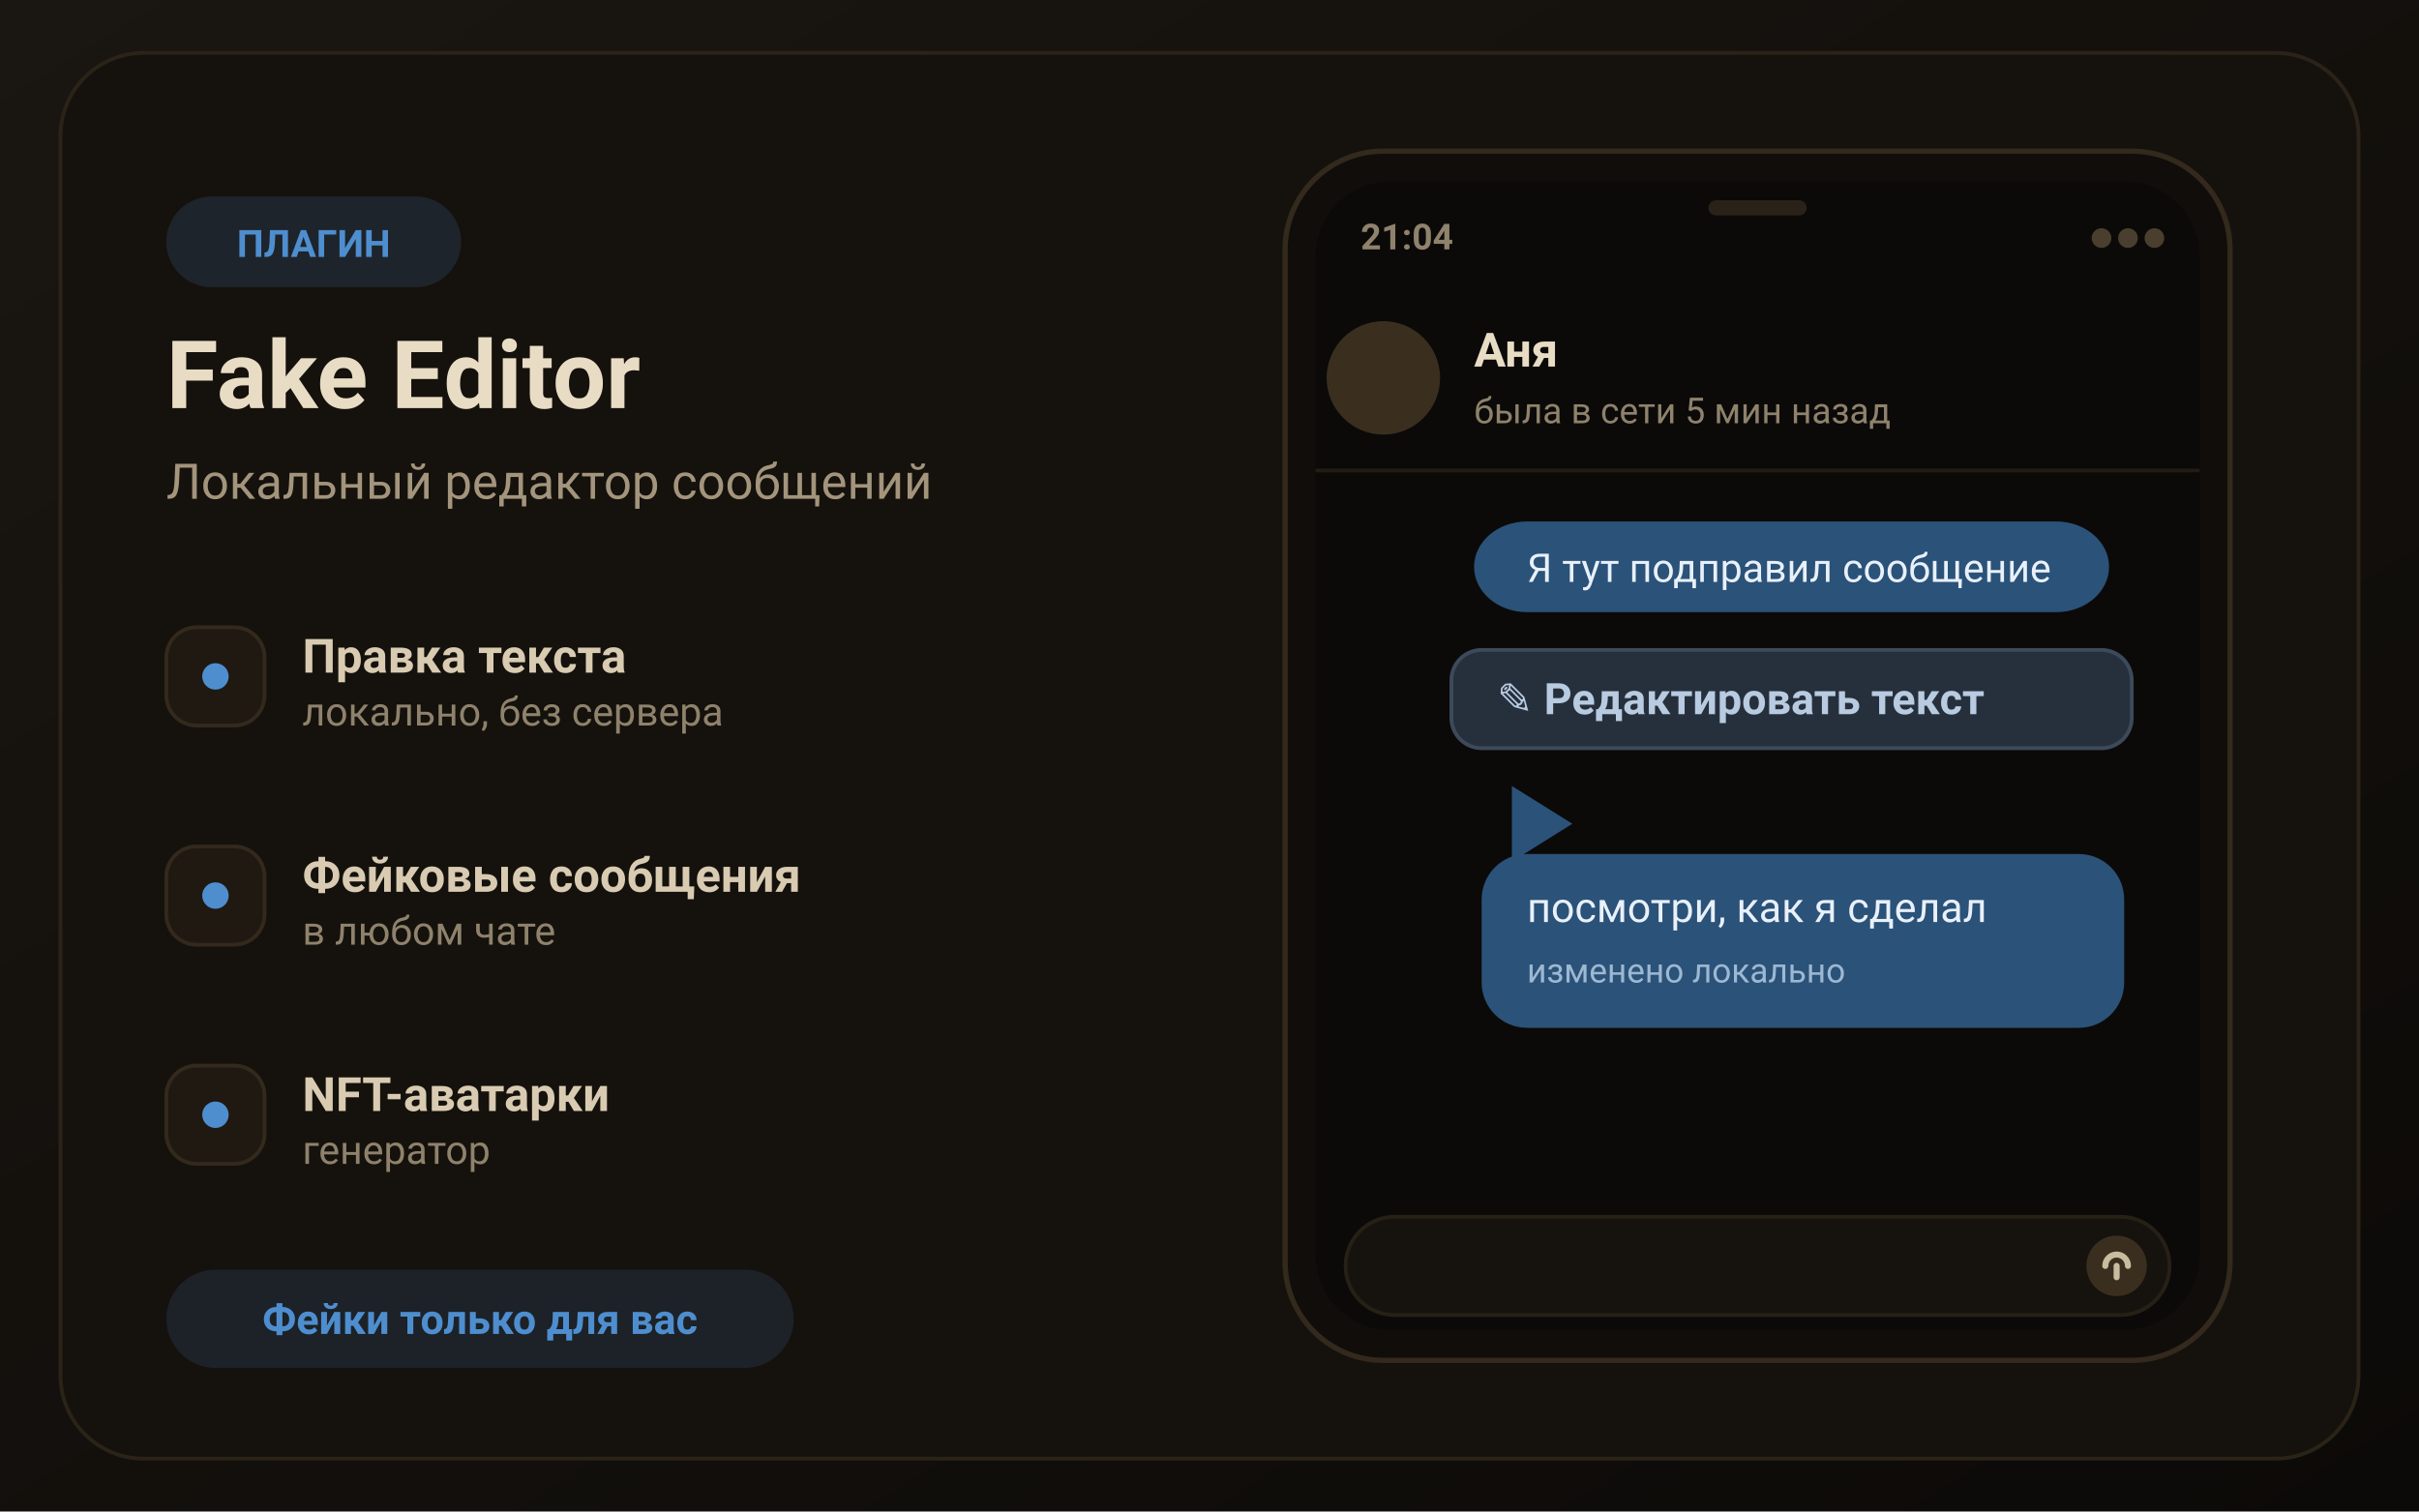
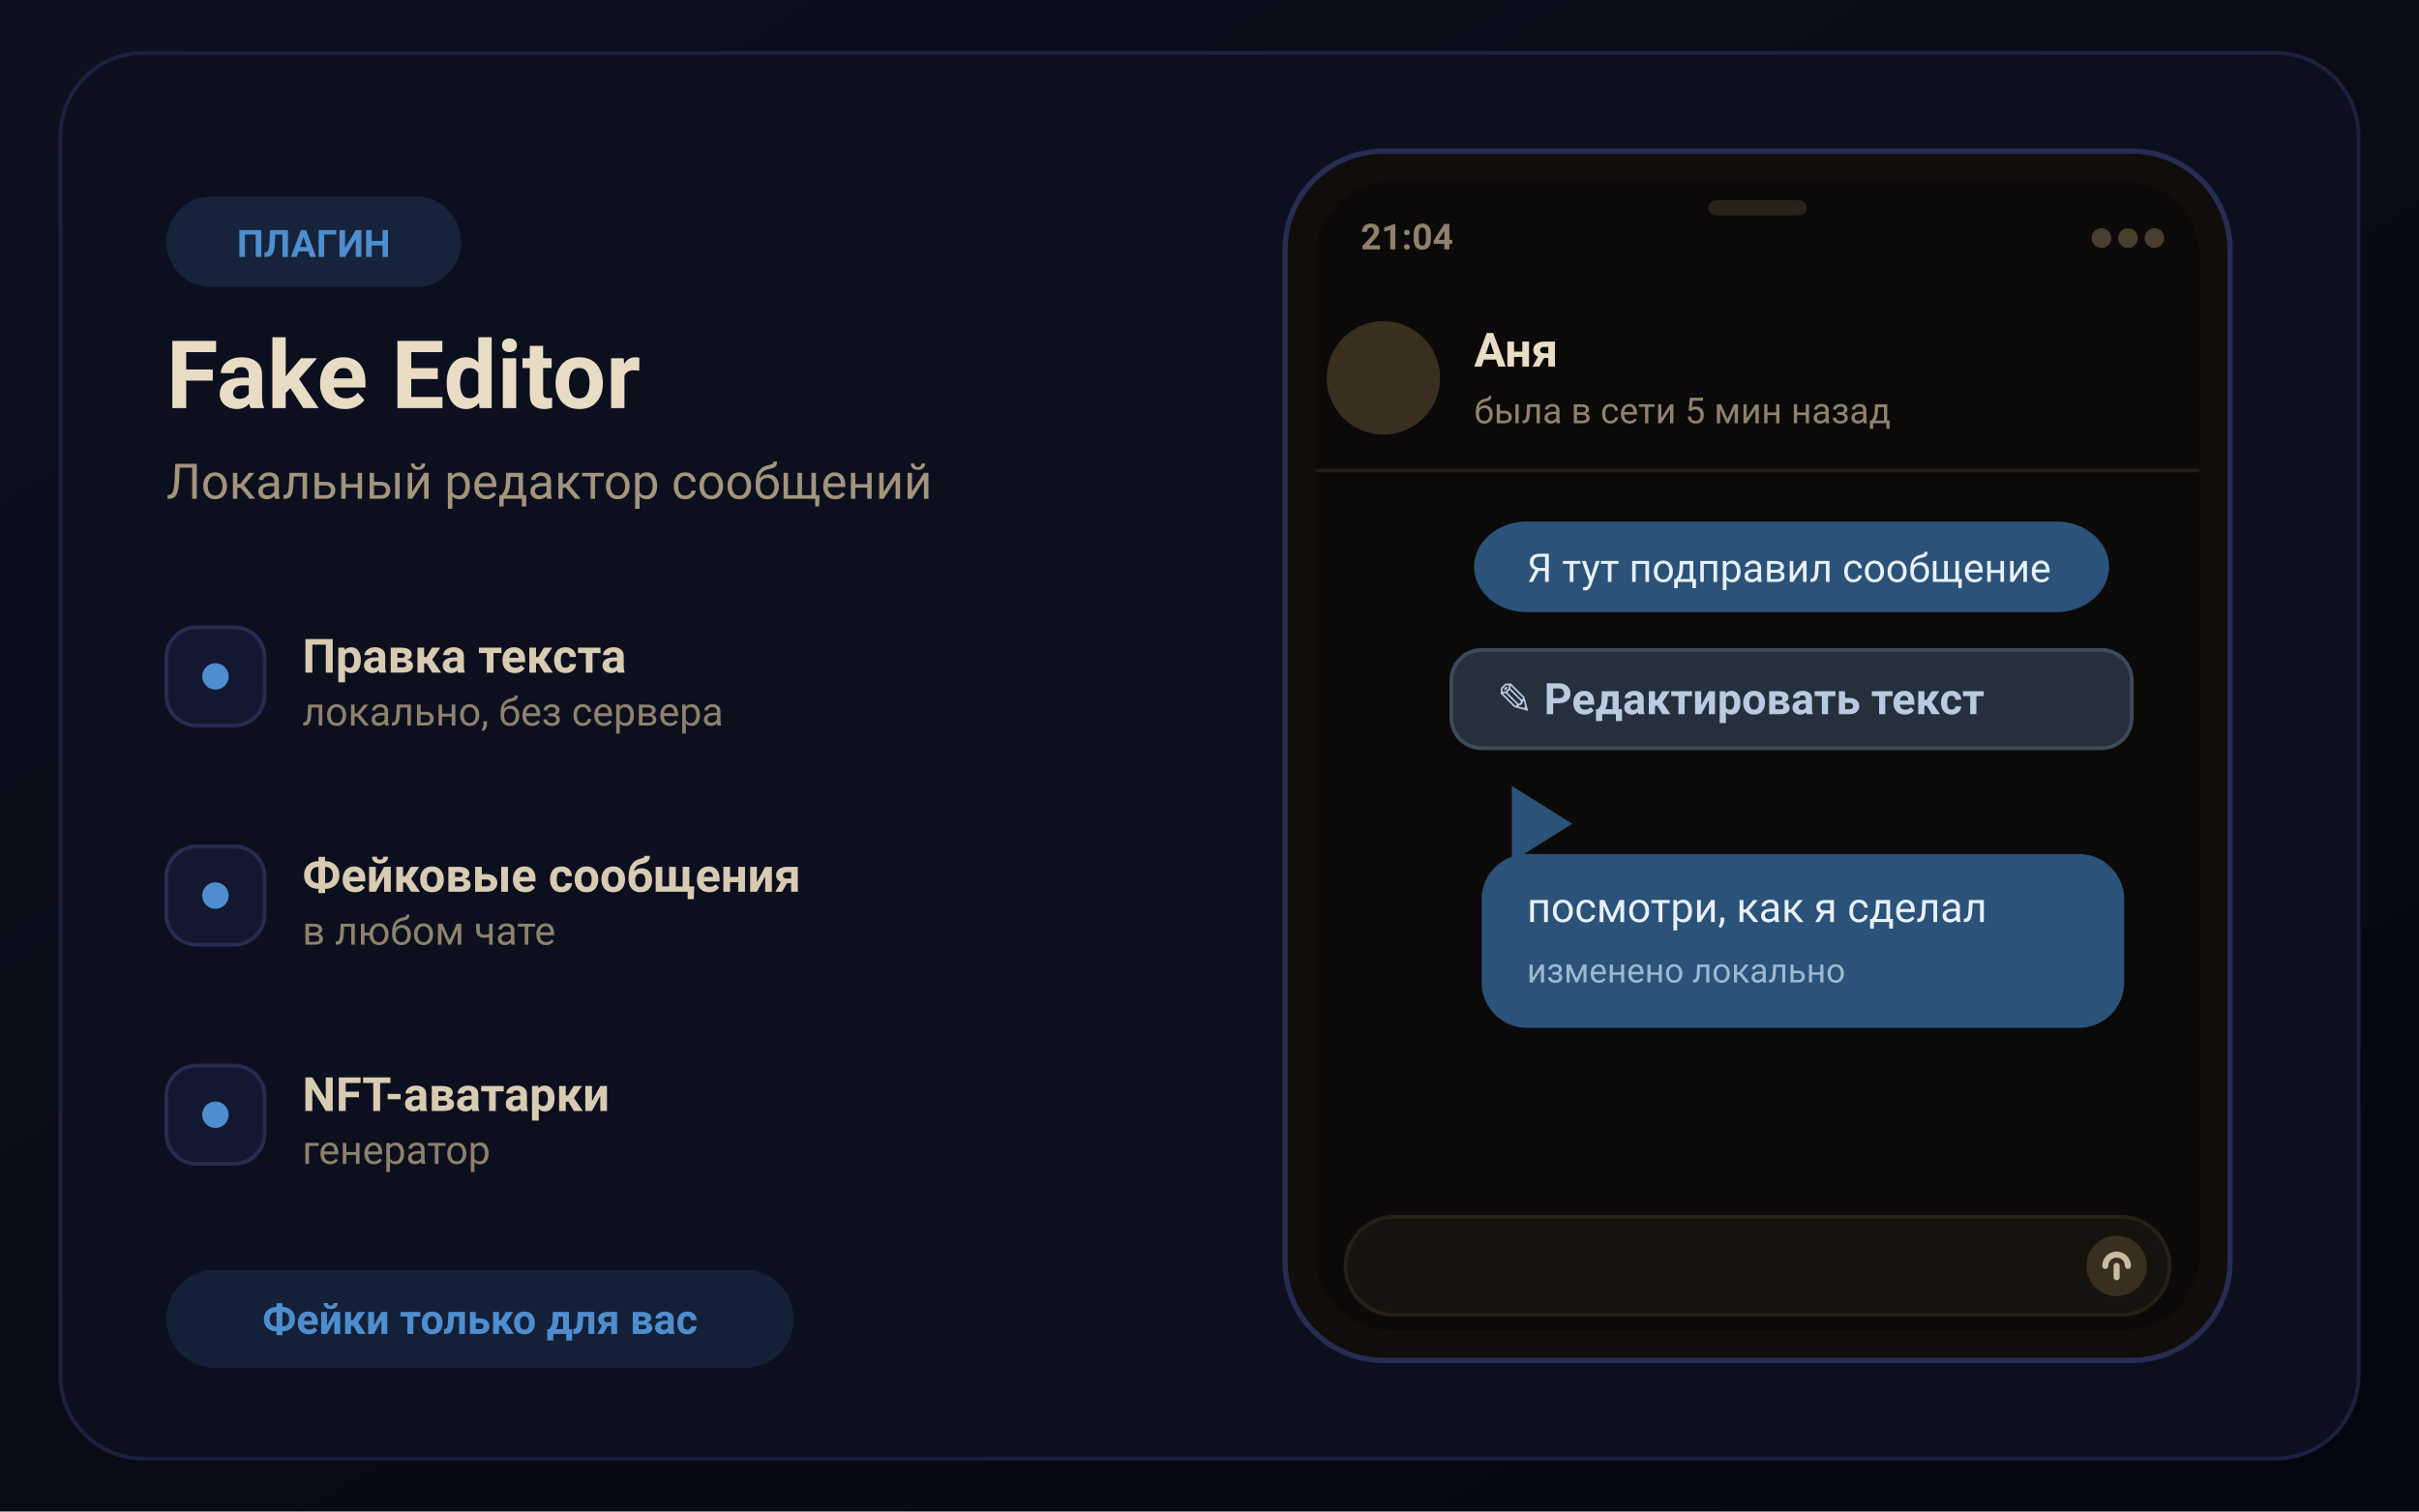
<svg xmlns="http://www.w3.org/2000/svg" width="640" height="400" viewBox="0 0 640 400" font-family="'Segoe UI', Roboto, system-ui, sans-serif">
  <defs>
    <linearGradient id="bg" x1="0" y1="0" x2="1" y2="1">
-       <stop offset="0" stop-color="#1a1611" />
-       <stop offset="1" stop-color="#0c0a08" />
+       <stop offset="0" stop-color="#0d1020" />
+       <stop offset="1" stop-color="#05070f" />
    </linearGradient>
    <linearGradient id="nft" x1="0" y1="0" x2="1" y2="1">
-       <stop offset="0" stop-color="#e8c06a" />
-       <stop offset="1" stop-color="#7a5922" />
+       <stop offset="0" stop-color="#c4b3ff" />
+       <stop offset="1" stop-color="#6b55c0" />
    </linearGradient>
  </defs>
  <rect width="640" height="400" fill="url(#bg)" />
-   <rect x="16" y="14" width="608" height="372" rx="22" fill="#15110c" stroke="#2b2318" />
+   <rect x="16" y="14" width="608" height="372" rx="22" fill="#0c0f1e" stroke="#1c2140" />
  <rect x="44" y="52" width="78" height="24" rx="12" fill="#4e8ecf" fill-opacity="0.16" />
  <text x="83" y="68" font-size="10" fill="#4e8ecf" font-weight="700" text-anchor="middle">ПЛАГИН</text>
  <text x="44" y="108" font-size="25" fill="#e8dcc4" font-weight="700">Fake Editor</text>
  <text x="44" y="132" font-size="13" fill="#a3947c">Локальный редактор сообщений</text>
-   <rect x="44" y="166" width="26" height="26" rx="8" fill="#1f1912" stroke="#33291c" stroke-width="1" />
+   <rect x="44" y="166" width="26" height="26" rx="8" fill="#131830" stroke="#262c52" stroke-width="1" />
  <circle cx="57" cy="179" r="3.5" fill="#4e8ecf" />
  <text x="80" y="178" font-size="12.5" fill="#d8cbb2" font-weight="600">Правка текста</text>
  <text x="80" y="192" font-size="10.5" fill="#8f826c">локально, без сервера</text>
-   <rect x="44" y="224" width="26" height="26" rx="8" fill="#1f1912" stroke="#33291c" stroke-width="1" />
+   <rect x="44" y="224" width="26" height="26" rx="8" fill="#131830" stroke="#262c52" stroke-width="1" />
  <circle cx="57" cy="237" r="3.5" fill="#4e8ecf" />
  <text x="80" y="236" font-size="12.5" fill="#d8cbb2" font-weight="600">Фейковые сообщения</text>
  <text x="80" y="250" font-size="10.5" fill="#8f826c">в любом чате</text>
-   <rect x="44" y="282" width="26" height="26" rx="8" fill="#1f1912" stroke="#33291c" stroke-width="1" />
+   <rect x="44" y="282" width="26" height="26" rx="8" fill="#131830" stroke="#262c52" stroke-width="1" />
  <circle cx="57" cy="295" r="3.5" fill="#4e8ecf" />
  <text x="80" y="294" font-size="12.5" fill="#d8cbb2" font-weight="600">NFT-аватарки</text>
  <text x="80" y="308" font-size="10.5" fill="#8f826c">генератор</text>
  <rect x="44" y="336" width="166.0" height="26" rx="13" fill="#4e8ecf" fill-opacity="0.14" />
  <text x="127.0" y="353" font-size="11" fill="#4e8ecf" font-weight="700" text-anchor="middle">Фейки только для вас</text>
-   <rect x="340" y="40" width="250" height="320" rx="26" fill="#100d0a" stroke="#33291c" stroke-width="1.4" />
+   <rect x="340" y="40" width="250" height="320" rx="26" fill="#100d0a" stroke="#262c52" stroke-width="1.4" />
  <rect x="348" y="48" width="234" height="304" rx="20" fill="#0b0a09" />
  <rect x="452" y="53" width="26" height="4" rx="2" fill="#2a2218" />
  <text x="360" y="66" font-size="9.5" fill="#8f826c" font-weight="600">21:04</text>
  <circle cx="556" cy="63" r="2.6" fill="#4a3f2e" />
  <circle cx="563" cy="63" r="2.6" fill="#4a3f2e" />
  <circle cx="570" cy="63" r="2.6" fill="#4a3f2e" />
  <circle cx="366" cy="100" r="15" fill="#3a2f1f" />
  <text x="390" y="97" font-size="12.5" fill="#e8dcc4" font-weight="700">Аня</text>
  <text x="390" y="112" font-size="9.5" fill="#8f826c">была в сети 5 мин назад</text>
  <rect x="348" y="124" width="234" height="1" rx="0.5" fill="#221c13" />
  <rect x="390" y="138" width="168" height="24" rx="14" fill="#2b5278" />
  <text x="404" y="154" font-size="10.5" fill="#e8f0fa">Я тут подправил сообщение</text>
  <rect x="384" y="172" width="180" height="26" rx="8" fill="#26303d" stroke="#3d4a5a" stroke-width="1" />
  <text x="396" y="189" font-size="11.5" fill="#b9cbe0" font-weight="700">✎  Редактировать текст</text>
  <path d="M400 208 l16 10 -16 10z" fill="#2b5278" />
  <rect x="392" y="226" width="170" height="46" rx="12" fill="#2b5278" />
  <text x="404" y="244" font-size="11" fill="#e8f0fa">посмотри, как я сделал</text>
  <text x="404" y="260" font-size="9" fill="#9db8d2">изменено локально</text>
  <rect x="356" y="322" width="218" height="26" rx="13" fill="#16120d" stroke="#262016" stroke-width="1" />
  <circle cx="560" cy="335" r="8" fill="#3a2f1f" />
  <path d="M557 335 a3 3 0 0 1 6 0 M560 335 v3" stroke="#c9bd9f" stroke-width="1.6" stroke-linecap="round" fill="none" />
</svg>
